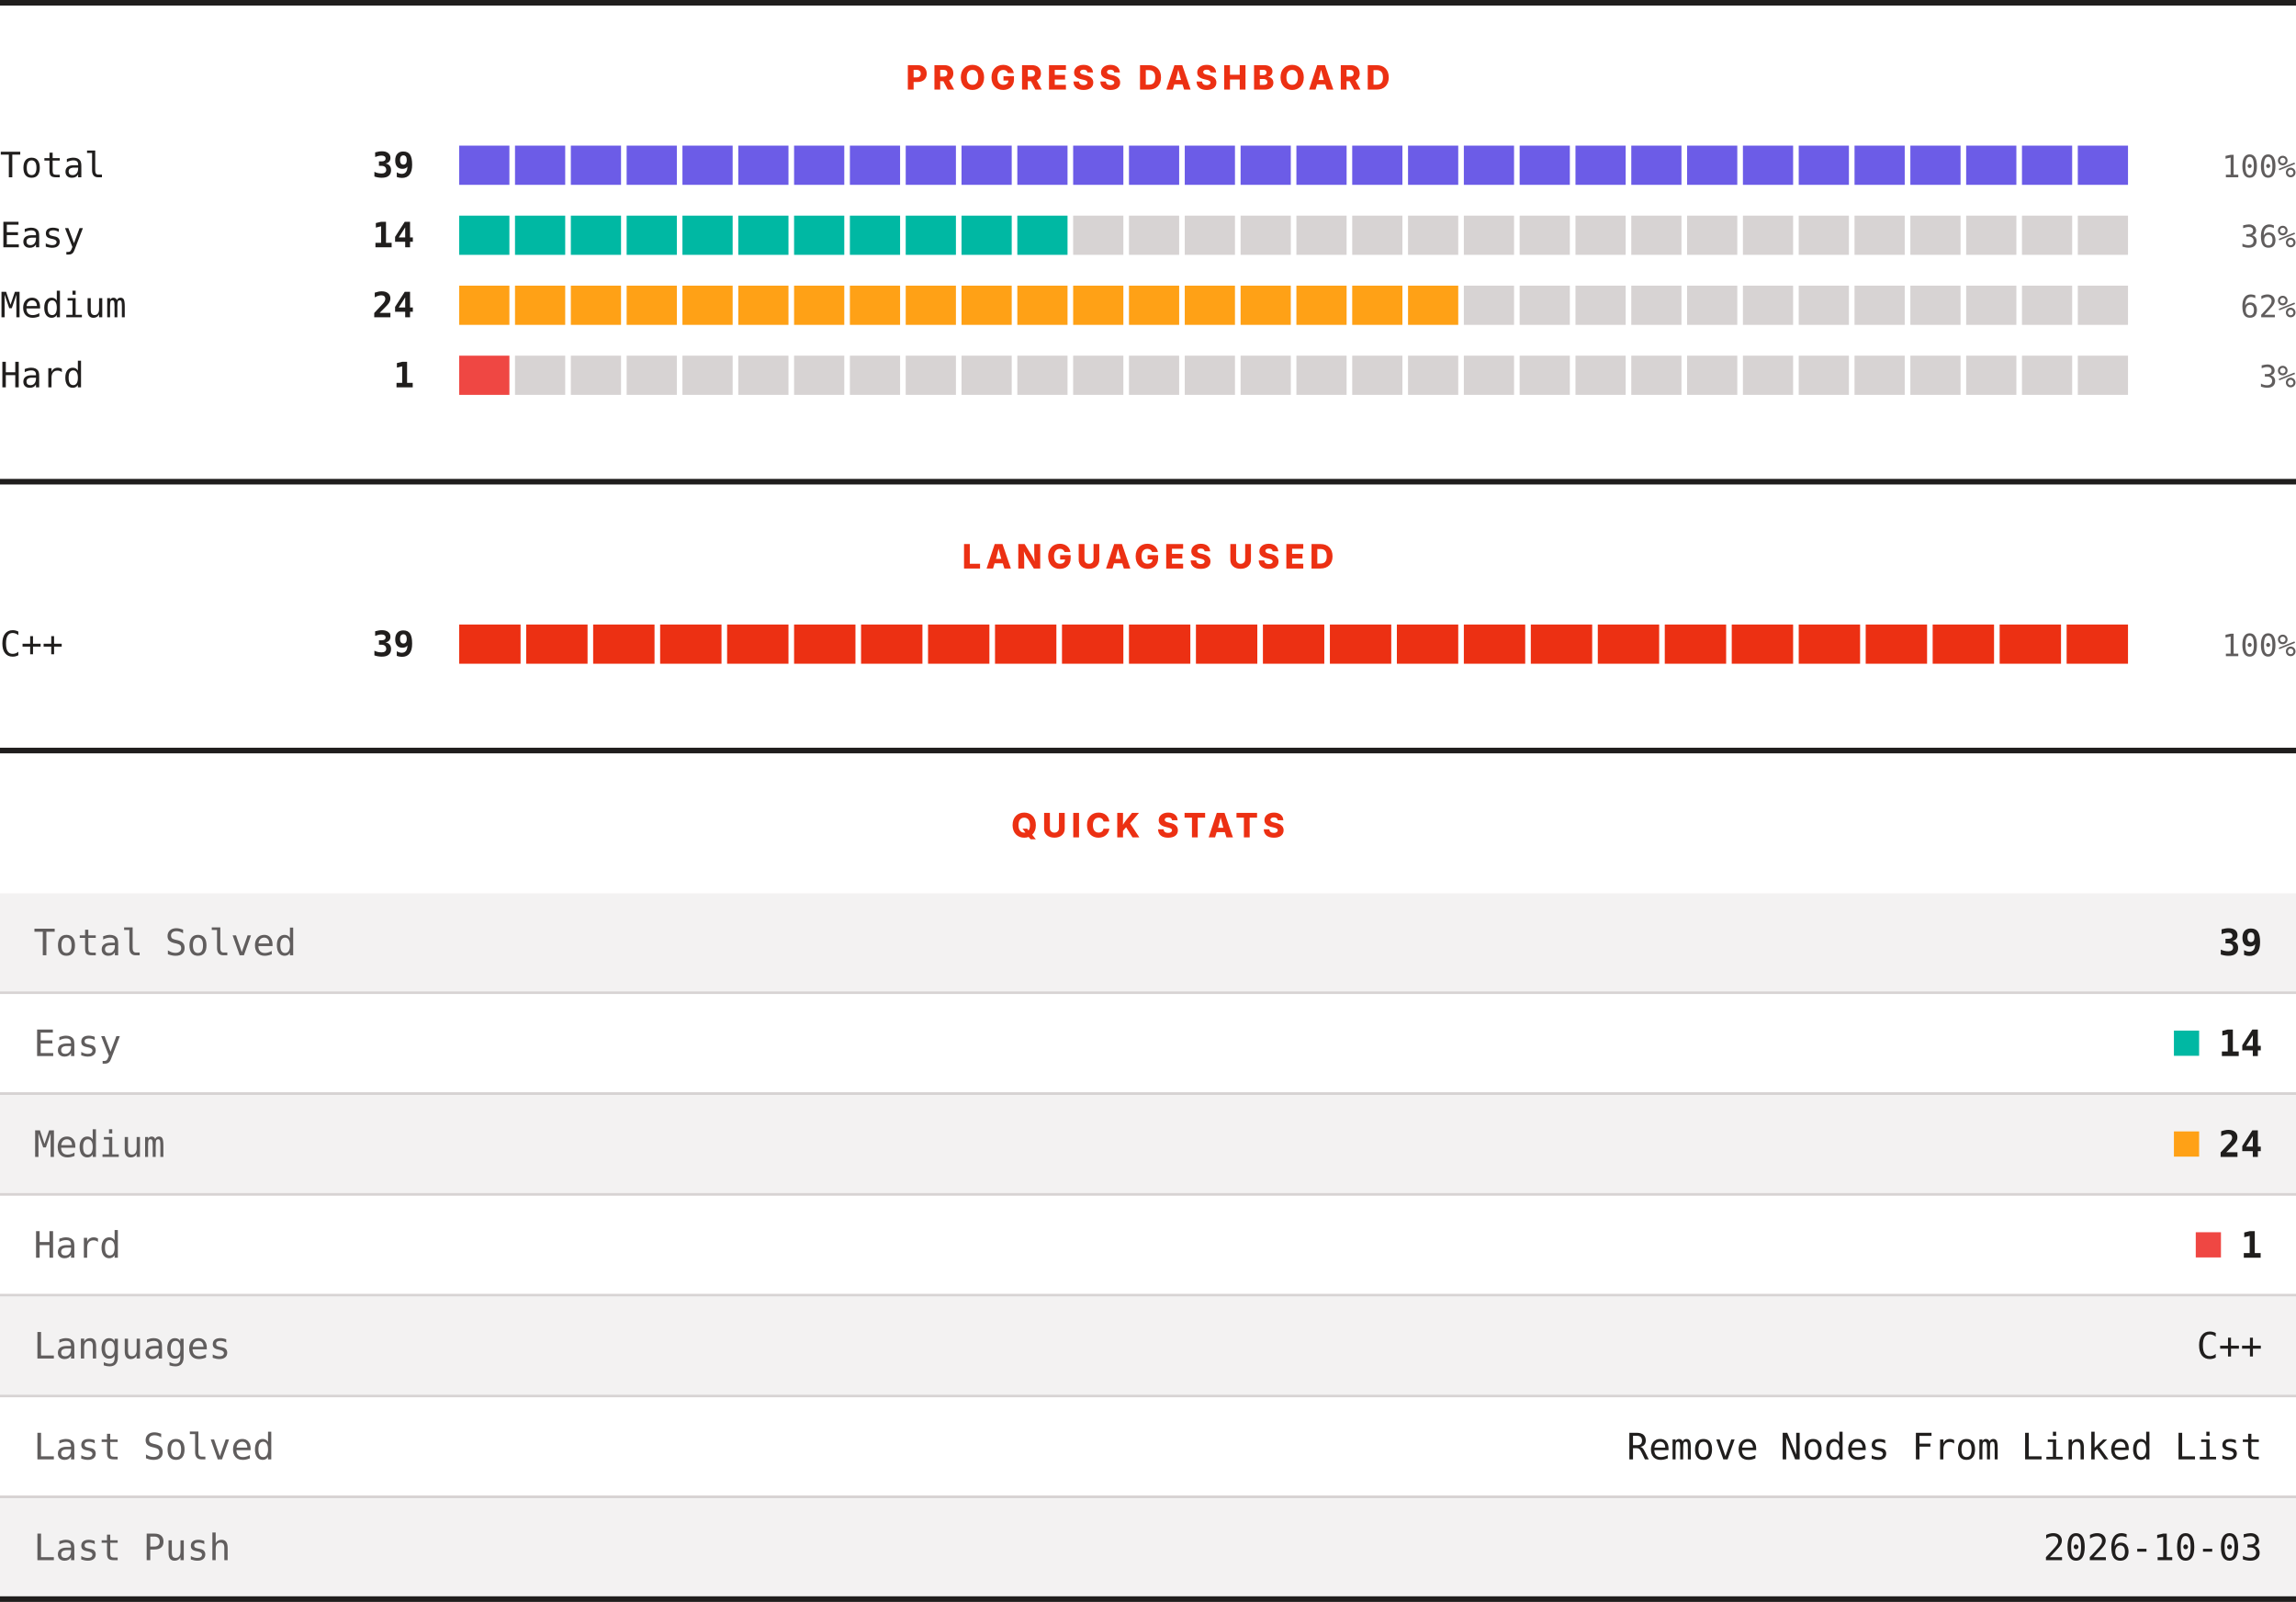
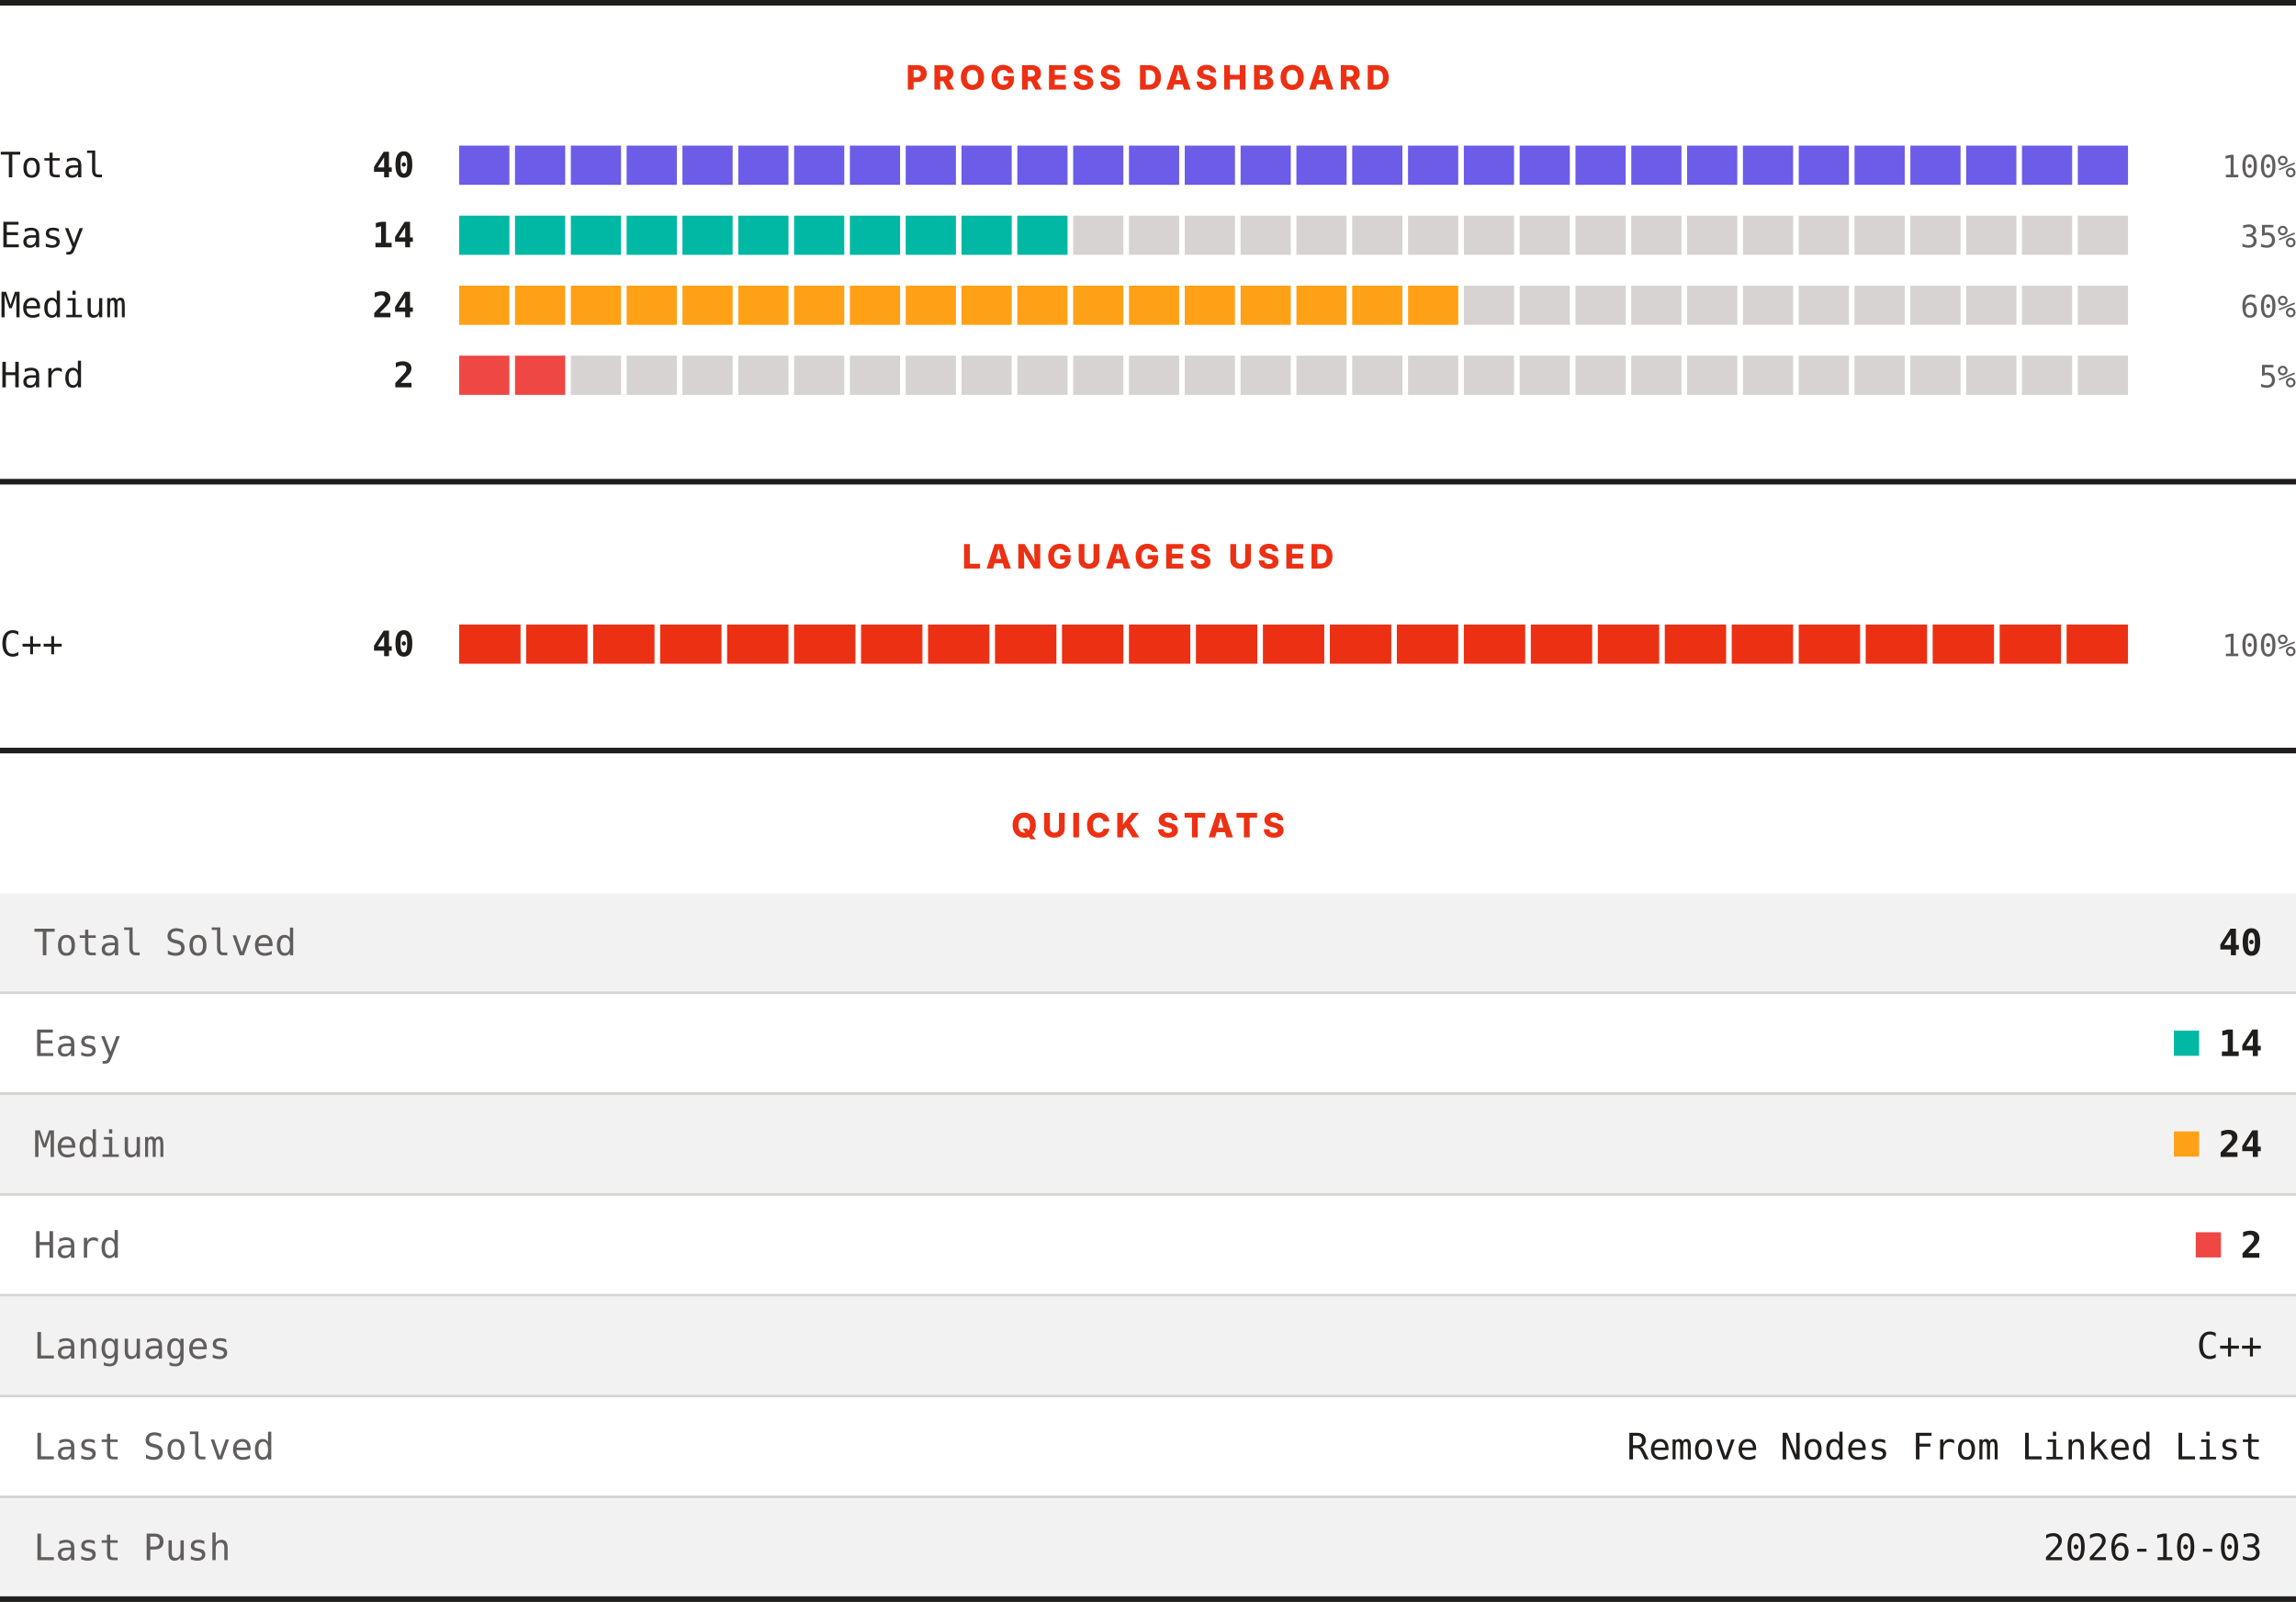
<svg xmlns="http://www.w3.org/2000/svg" width="820" height="572" viewBox="0 0 820 572" role="img" aria-label="LeetCode progress, languages and quick stats">
  <rect width="820" height="572" fill="#ffffff" />
  <rect x="0" y="0" width="820" height="2" fill="#201e1d" />
  <text x="410" y="32" text-anchor="middle" font-family="Archivo, system-ui, -apple-system, Segoe UI, sans-serif" font-size="12" font-weight="800" letter-spacing="1.68" fill="#ec3013">PROGRESS DASHBOARD</text>
  <text x="0" y="63.3" font-family="ui-monospace, SFMono-Regular, Menlo, Consolas, monospace" font-size="12.5" fill="#201e1d">Total</text>
-   <text x="148" y="63.3" text-anchor="end" font-family="ui-monospace, SFMono-Regular, Menlo, Consolas, monospace" font-size="12.5" font-weight="700" fill="#201e1d">39</text>
+   <text x="148" y="63.3" text-anchor="end" font-family="ui-monospace, SFMono-Regular, Menlo, Consolas, monospace" font-size="12.5" font-weight="700" fill="#201e1d">40</text>
  <rect x="164.00" y="52" width="17.93" height="14" fill="#6c5ce7" />
  <rect x="183.93" y="52" width="17.93" height="14" fill="#6c5ce7" />
  <rect x="203.87" y="52" width="17.93" height="14" fill="#6c5ce7" />
  <rect x="223.80" y="52" width="17.93" height="14" fill="#6c5ce7" />
  <rect x="243.73" y="52" width="17.93" height="14" fill="#6c5ce7" />
  <rect x="263.67" y="52" width="17.93" height="14" fill="#6c5ce7" />
  <rect x="283.60" y="52" width="17.93" height="14" fill="#6c5ce7" />
  <rect x="303.53" y="52" width="17.93" height="14" fill="#6c5ce7" />
  <rect x="323.47" y="52" width="17.93" height="14" fill="#6c5ce7" />
  <rect x="343.40" y="52" width="17.93" height="14" fill="#6c5ce7" />
  <rect x="363.33" y="52" width="17.93" height="14" fill="#6c5ce7" />
  <rect x="383.27" y="52" width="17.93" height="14" fill="#6c5ce7" />
  <rect x="403.20" y="52" width="17.93" height="14" fill="#6c5ce7" />
  <rect x="423.13" y="52" width="17.93" height="14" fill="#6c5ce7" />
  <rect x="443.07" y="52" width="17.93" height="14" fill="#6c5ce7" />
  <rect x="463.00" y="52" width="17.93" height="14" fill="#6c5ce7" />
  <rect x="482.93" y="52" width="17.93" height="14" fill="#6c5ce7" />
  <rect x="502.87" y="52" width="17.93" height="14" fill="#6c5ce7" />
  <rect x="522.80" y="52" width="17.93" height="14" fill="#6c5ce7" />
  <rect x="542.73" y="52" width="17.93" height="14" fill="#6c5ce7" />
  <rect x="562.67" y="52" width="17.93" height="14" fill="#6c5ce7" />
  <rect x="582.60" y="52" width="17.93" height="14" fill="#6c5ce7" />
  <rect x="602.53" y="52" width="17.93" height="14" fill="#6c5ce7" />
  <rect x="622.47" y="52" width="17.93" height="14" fill="#6c5ce7" />
  <rect x="642.40" y="52" width="17.93" height="14" fill="#6c5ce7" />
  <rect x="662.33" y="52" width="17.93" height="14" fill="#6c5ce7" />
  <rect x="682.27" y="52" width="17.93" height="14" fill="#6c5ce7" />
  <rect x="702.20" y="52" width="17.93" height="14" fill="#6c5ce7" />
  <rect x="722.13" y="52" width="17.93" height="14" fill="#6c5ce7" />
  <rect x="742.07" y="52" width="17.93" height="14" fill="#6c5ce7" />
  <text x="820" y="63.3" text-anchor="end" font-family="ui-monospace, SFMono-Regular, Menlo, Consolas, monospace" font-size="11" fill="#605d5d">100%</text>
  <text x="0" y="88.3" font-family="ui-monospace, SFMono-Regular, Menlo, Consolas, monospace" font-size="12.5" fill="#201e1d">Easy</text>
  <text x="148" y="88.3" text-anchor="end" font-family="ui-monospace, SFMono-Regular, Menlo, Consolas, monospace" font-size="12.5" font-weight="700" fill="#201e1d">14</text>
  <rect x="164.00" y="77" width="17.93" height="14" fill="#00b8a3" />
  <rect x="183.93" y="77" width="17.93" height="14" fill="#00b8a3" />
  <rect x="203.87" y="77" width="17.93" height="14" fill="#00b8a3" />
  <rect x="223.80" y="77" width="17.93" height="14" fill="#00b8a3" />
  <rect x="243.73" y="77" width="17.93" height="14" fill="#00b8a3" />
  <rect x="263.67" y="77" width="17.93" height="14" fill="#00b8a3" />
  <rect x="283.60" y="77" width="17.93" height="14" fill="#00b8a3" />
  <rect x="303.53" y="77" width="17.93" height="14" fill="#00b8a3" />
  <rect x="323.47" y="77" width="17.93" height="14" fill="#00b8a3" />
  <rect x="343.40" y="77" width="17.93" height="14" fill="#00b8a3" />
  <rect x="363.33" y="77" width="17.93" height="14" fill="#00b8a3" />
  <rect x="383.27" y="77" width="17.93" height="14" fill="#d7d3d3" />
  <rect x="403.20" y="77" width="17.93" height="14" fill="#d7d3d3" />
  <rect x="423.13" y="77" width="17.93" height="14" fill="#d7d3d3" />
  <rect x="443.07" y="77" width="17.93" height="14" fill="#d7d3d3" />
  <rect x="463.00" y="77" width="17.93" height="14" fill="#d7d3d3" />
  <rect x="482.93" y="77" width="17.93" height="14" fill="#d7d3d3" />
  <rect x="502.87" y="77" width="17.93" height="14" fill="#d7d3d3" />
  <rect x="522.80" y="77" width="17.93" height="14" fill="#d7d3d3" />
  <rect x="542.73" y="77" width="17.93" height="14" fill="#d7d3d3" />
  <rect x="562.67" y="77" width="17.93" height="14" fill="#d7d3d3" />
  <rect x="582.60" y="77" width="17.93" height="14" fill="#d7d3d3" />
  <rect x="602.53" y="77" width="17.93" height="14" fill="#d7d3d3" />
  <rect x="622.47" y="77" width="17.93" height="14" fill="#d7d3d3" />
  <rect x="642.40" y="77" width="17.93" height="14" fill="#d7d3d3" />
  <rect x="662.33" y="77" width="17.93" height="14" fill="#d7d3d3" />
  <rect x="682.27" y="77" width="17.93" height="14" fill="#d7d3d3" />
  <rect x="702.20" y="77" width="17.93" height="14" fill="#d7d3d3" />
  <rect x="722.13" y="77" width="17.93" height="14" fill="#d7d3d3" />
  <rect x="742.07" y="77" width="17.93" height="14" fill="#d7d3d3" />
-   <text x="820" y="88.3" text-anchor="end" font-family="ui-monospace, SFMono-Regular, Menlo, Consolas, monospace" font-size="11" fill="#605d5d">36%</text>
+   <text x="820" y="88.3" text-anchor="end" font-family="ui-monospace, SFMono-Regular, Menlo, Consolas, monospace" font-size="11" fill="#605d5d">35%</text>
  <text x="0" y="113.3" font-family="ui-monospace, SFMono-Regular, Menlo, Consolas, monospace" font-size="12.5" fill="#201e1d">Medium</text>
  <text x="148" y="113.3" text-anchor="end" font-family="ui-monospace, SFMono-Regular, Menlo, Consolas, monospace" font-size="12.5" font-weight="700" fill="#201e1d">24</text>
  <rect x="164.00" y="102" width="17.93" height="14" fill="#ffa116" />
  <rect x="183.93" y="102" width="17.93" height="14" fill="#ffa116" />
  <rect x="203.87" y="102" width="17.93" height="14" fill="#ffa116" />
  <rect x="223.80" y="102" width="17.93" height="14" fill="#ffa116" />
  <rect x="243.73" y="102" width="17.93" height="14" fill="#ffa116" />
  <rect x="263.67" y="102" width="17.93" height="14" fill="#ffa116" />
  <rect x="283.60" y="102" width="17.93" height="14" fill="#ffa116" />
  <rect x="303.53" y="102" width="17.93" height="14" fill="#ffa116" />
  <rect x="323.47" y="102" width="17.93" height="14" fill="#ffa116" />
  <rect x="343.40" y="102" width="17.93" height="14" fill="#ffa116" />
  <rect x="363.33" y="102" width="17.93" height="14" fill="#ffa116" />
  <rect x="383.27" y="102" width="17.93" height="14" fill="#ffa116" />
  <rect x="403.20" y="102" width="17.93" height="14" fill="#ffa116" />
  <rect x="423.13" y="102" width="17.93" height="14" fill="#ffa116" />
  <rect x="443.07" y="102" width="17.93" height="14" fill="#ffa116" />
  <rect x="463.00" y="102" width="17.93" height="14" fill="#ffa116" />
  <rect x="482.93" y="102" width="17.93" height="14" fill="#ffa116" />
  <rect x="502.87" y="102" width="17.93" height="14" fill="#ffa116" />
  <rect x="522.80" y="102" width="17.93" height="14" fill="#d7d3d3" />
  <rect x="542.73" y="102" width="17.93" height="14" fill="#d7d3d3" />
  <rect x="562.67" y="102" width="17.93" height="14" fill="#d7d3d3" />
  <rect x="582.60" y="102" width="17.93" height="14" fill="#d7d3d3" />
  <rect x="602.53" y="102" width="17.93" height="14" fill="#d7d3d3" />
  <rect x="622.47" y="102" width="17.93" height="14" fill="#d7d3d3" />
  <rect x="642.40" y="102" width="17.93" height="14" fill="#d7d3d3" />
  <rect x="662.33" y="102" width="17.93" height="14" fill="#d7d3d3" />
  <rect x="682.27" y="102" width="17.93" height="14" fill="#d7d3d3" />
  <rect x="702.20" y="102" width="17.93" height="14" fill="#d7d3d3" />
  <rect x="722.13" y="102" width="17.93" height="14" fill="#d7d3d3" />
  <rect x="742.07" y="102" width="17.93" height="14" fill="#d7d3d3" />
-   <text x="820" y="113.3" text-anchor="end" font-family="ui-monospace, SFMono-Regular, Menlo, Consolas, monospace" font-size="11" fill="#605d5d">62%</text>
+   <text x="820" y="113.3" text-anchor="end" font-family="ui-monospace, SFMono-Regular, Menlo, Consolas, monospace" font-size="11" fill="#605d5d">60%</text>
  <text x="0" y="138.3" font-family="ui-monospace, SFMono-Regular, Menlo, Consolas, monospace" font-size="12.5" fill="#201e1d">Hard</text>
-   <text x="148" y="138.3" text-anchor="end" font-family="ui-monospace, SFMono-Regular, Menlo, Consolas, monospace" font-size="12.5" font-weight="700" fill="#201e1d">1</text>
+   <text x="148" y="138.3" text-anchor="end" font-family="ui-monospace, SFMono-Regular, Menlo, Consolas, monospace" font-size="12.5" font-weight="700" fill="#201e1d">2</text>
  <rect x="164.00" y="127" width="17.93" height="14" fill="#ef4743" />
-   <rect x="183.93" y="127" width="17.93" height="14" fill="#d7d3d3" />
+   <rect x="183.93" y="127" width="17.93" height="14" fill="#ef4743" />
  <rect x="203.87" y="127" width="17.93" height="14" fill="#d7d3d3" />
  <rect x="223.80" y="127" width="17.93" height="14" fill="#d7d3d3" />
  <rect x="243.73" y="127" width="17.93" height="14" fill="#d7d3d3" />
  <rect x="263.67" y="127" width="17.93" height="14" fill="#d7d3d3" />
  <rect x="283.60" y="127" width="17.93" height="14" fill="#d7d3d3" />
  <rect x="303.53" y="127" width="17.93" height="14" fill="#d7d3d3" />
  <rect x="323.47" y="127" width="17.93" height="14" fill="#d7d3d3" />
  <rect x="343.40" y="127" width="17.93" height="14" fill="#d7d3d3" />
  <rect x="363.33" y="127" width="17.93" height="14" fill="#d7d3d3" />
  <rect x="383.27" y="127" width="17.93" height="14" fill="#d7d3d3" />
  <rect x="403.20" y="127" width="17.93" height="14" fill="#d7d3d3" />
  <rect x="423.13" y="127" width="17.93" height="14" fill="#d7d3d3" />
  <rect x="443.07" y="127" width="17.93" height="14" fill="#d7d3d3" />
  <rect x="463.00" y="127" width="17.93" height="14" fill="#d7d3d3" />
  <rect x="482.93" y="127" width="17.93" height="14" fill="#d7d3d3" />
  <rect x="502.87" y="127" width="17.93" height="14" fill="#d7d3d3" />
  <rect x="522.80" y="127" width="17.93" height="14" fill="#d7d3d3" />
  <rect x="542.73" y="127" width="17.93" height="14" fill="#d7d3d3" />
  <rect x="562.67" y="127" width="17.93" height="14" fill="#d7d3d3" />
  <rect x="582.60" y="127" width="17.93" height="14" fill="#d7d3d3" />
  <rect x="602.53" y="127" width="17.93" height="14" fill="#d7d3d3" />
  <rect x="622.47" y="127" width="17.93" height="14" fill="#d7d3d3" />
  <rect x="642.40" y="127" width="17.93" height="14" fill="#d7d3d3" />
  <rect x="662.33" y="127" width="17.93" height="14" fill="#d7d3d3" />
  <rect x="682.27" y="127" width="17.93" height="14" fill="#d7d3d3" />
  <rect x="702.20" y="127" width="17.93" height="14" fill="#d7d3d3" />
  <rect x="722.13" y="127" width="17.93" height="14" fill="#d7d3d3" />
  <rect x="742.07" y="127" width="17.93" height="14" fill="#d7d3d3" />
-   <text x="820" y="138.3" text-anchor="end" font-family="ui-monospace, SFMono-Regular, Menlo, Consolas, monospace" font-size="11" fill="#605d5d">3%</text>
+   <text x="820" y="138.3" text-anchor="end" font-family="ui-monospace, SFMono-Regular, Menlo, Consolas, monospace" font-size="11" fill="#605d5d">5%</text>
  <rect x="0" y="171" width="820" height="2" fill="#201e1d" />
  <text x="410" y="203" text-anchor="middle" font-family="Archivo, system-ui, -apple-system, Segoe UI, sans-serif" font-size="12" font-weight="800" letter-spacing="1.68" fill="#ec3013">LANGUAGES USED</text>
  <text x="0" y="234.3" font-family="ui-monospace, SFMono-Regular, Menlo, Consolas, monospace" font-size="12.5" fill="#201e1d">C++</text>
-   <text x="148" y="234.3" text-anchor="end" font-family="ui-monospace, SFMono-Regular, Menlo, Consolas, monospace" font-size="12.5" font-weight="700" fill="#201e1d">39</text>
+   <text x="148" y="234.3" text-anchor="end" font-family="ui-monospace, SFMono-Regular, Menlo, Consolas, monospace" font-size="12.5" font-weight="700" fill="#201e1d">40</text>
  <rect x="164.00" y="223" width="21.92" height="14" fill="#ec3013" />
  <rect x="187.92" y="223" width="21.92" height="14" fill="#ec3013" />
  <rect x="211.84" y="223" width="21.92" height="14" fill="#ec3013" />
  <rect x="235.76" y="223" width="21.92" height="14" fill="#ec3013" />
  <rect x="259.68" y="223" width="21.92" height="14" fill="#ec3013" />
  <rect x="283.60" y="223" width="21.92" height="14" fill="#ec3013" />
  <rect x="307.52" y="223" width="21.92" height="14" fill="#ec3013" />
  <rect x="331.44" y="223" width="21.92" height="14" fill="#ec3013" />
  <rect x="355.36" y="223" width="21.92" height="14" fill="#ec3013" />
  <rect x="379.28" y="223" width="21.92" height="14" fill="#ec3013" />
  <rect x="403.20" y="223" width="21.92" height="14" fill="#ec3013" />
  <rect x="427.12" y="223" width="21.92" height="14" fill="#ec3013" />
  <rect x="451.04" y="223" width="21.92" height="14" fill="#ec3013" />
  <rect x="474.96" y="223" width="21.92" height="14" fill="#ec3013" />
  <rect x="498.88" y="223" width="21.92" height="14" fill="#ec3013" />
  <rect x="522.80" y="223" width="21.92" height="14" fill="#ec3013" />
  <rect x="546.72" y="223" width="21.92" height="14" fill="#ec3013" />
  <rect x="570.64" y="223" width="21.92" height="14" fill="#ec3013" />
  <rect x="594.56" y="223" width="21.92" height="14" fill="#ec3013" />
  <rect x="618.48" y="223" width="21.92" height="14" fill="#ec3013" />
  <rect x="642.40" y="223" width="21.92" height="14" fill="#ec3013" />
  <rect x="666.32" y="223" width="21.92" height="14" fill="#ec3013" />
  <rect x="690.24" y="223" width="21.92" height="14" fill="#ec3013" />
  <rect x="714.16" y="223" width="21.92" height="14" fill="#ec3013" />
  <rect x="738.08" y="223" width="21.92" height="14" fill="#ec3013" />
  <text x="820" y="234.3" text-anchor="end" font-family="ui-monospace, SFMono-Regular, Menlo, Consolas, monospace" font-size="11" fill="#605d5d">100%</text>
  <rect x="0" y="267" width="820" height="2" fill="#201e1d" />
  <text x="410" y="299" text-anchor="middle" font-family="Archivo, system-ui, -apple-system, Segoe UI, sans-serif" font-size="12" font-weight="800" letter-spacing="1.68" fill="#ec3013">QUICK STATS</text>
  <rect x="0" y="319" width="820" height="35" fill="#f3f2f2" />
  <text x="12" y="341.1" font-family="ui-monospace, SFMono-Regular, Menlo, Consolas, monospace" font-size="13" fill="#605d5d">Total Solved</text>
-   <text x="808" y="341.1" text-anchor="end" font-family="ui-monospace, SFMono-Regular, Menlo, Consolas, monospace" font-size="13" font-weight="700" fill="#201e1d">39</text>
+   <text x="808" y="341.1" text-anchor="end" font-family="ui-monospace, SFMono-Regular, Menlo, Consolas, monospace" font-size="13" font-weight="700" fill="#201e1d">40</text>
  <rect x="0" y="354" width="820" height="1" fill="#d7d3d3" />
  <rect x="0" y="355" width="820" height="35" fill="#ffffff" />
  <text x="12" y="377.1" font-family="ui-monospace, SFMono-Regular, Menlo, Consolas, monospace" font-size="13" fill="#605d5d">Easy</text>
  <rect x="776.4" y="368" width="9" height="9" fill="#00b8a3" />
  <text x="808" y="377.1" text-anchor="end" font-family="ui-monospace, SFMono-Regular, Menlo, Consolas, monospace" font-size="13" font-weight="700" fill="#201e1d">14</text>
  <rect x="0" y="390" width="820" height="1" fill="#d7d3d3" />
  <rect x="0" y="391" width="820" height="35" fill="#f3f2f2" />
  <text x="12" y="413.1" font-family="ui-monospace, SFMono-Regular, Menlo, Consolas, monospace" font-size="13" fill="#605d5d">Medium</text>
  <rect x="776.4" y="404" width="9" height="9" fill="#ffa116" />
  <text x="808" y="413.1" text-anchor="end" font-family="ui-monospace, SFMono-Regular, Menlo, Consolas, monospace" font-size="13" font-weight="700" fill="#201e1d">24</text>
  <rect x="0" y="426" width="820" height="1" fill="#d7d3d3" />
  <rect x="0" y="427" width="820" height="35" fill="#ffffff" />
  <text x="12" y="449.1" font-family="ui-monospace, SFMono-Regular, Menlo, Consolas, monospace" font-size="13" fill="#605d5d">Hard</text>
  <rect x="784.2" y="440" width="9" height="9" fill="#ef4743" />
-   <text x="808" y="449.1" text-anchor="end" font-family="ui-monospace, SFMono-Regular, Menlo, Consolas, monospace" font-size="13" font-weight="700" fill="#201e1d">1</text>
+   <text x="808" y="449.1" text-anchor="end" font-family="ui-monospace, SFMono-Regular, Menlo, Consolas, monospace" font-size="13" font-weight="700" fill="#201e1d">2</text>
  <rect x="0" y="462" width="820" height="1" fill="#d7d3d3" />
  <rect x="0" y="463" width="820" height="35" fill="#f3f2f2" />
  <text x="12" y="485.1" font-family="ui-monospace, SFMono-Regular, Menlo, Consolas, monospace" font-size="13" fill="#605d5d">Languages</text>
  <text x="808" y="485.1" text-anchor="end" font-family="ui-monospace, SFMono-Regular, Menlo, Consolas, monospace" font-size="13" fill="#201e1d">C++</text>
  <rect x="0" y="498" width="820" height="1" fill="#d7d3d3" />
  <rect x="0" y="499" width="820" height="35" fill="#ffffff" />
  <text x="12" y="521.1" font-family="ui-monospace, SFMono-Regular, Menlo, Consolas, monospace" font-size="13" fill="#605d5d">Last Solved</text>
  <text x="808" y="521.1" text-anchor="end" font-family="ui-monospace, SFMono-Regular, Menlo, Consolas, monospace" font-size="13" fill="#201e1d">Remove Nodes From Linked List</text>
  <rect x="0" y="534" width="820" height="1" fill="#d7d3d3" />
  <rect x="0" y="535" width="820" height="35" fill="#f3f2f2" />
  <text x="12" y="557.1" font-family="ui-monospace, SFMono-Regular, Menlo, Consolas, monospace" font-size="13" fill="#605d5d">Last Push</text>
  <text x="808" y="557.1" text-anchor="end" font-family="ui-monospace, SFMono-Regular, Menlo, Consolas, monospace" font-size="13" fill="#201e1d">2026-10-03</text>
  <rect x="0" y="570" width="820" height="2" fill="#201e1d" />
</svg>
